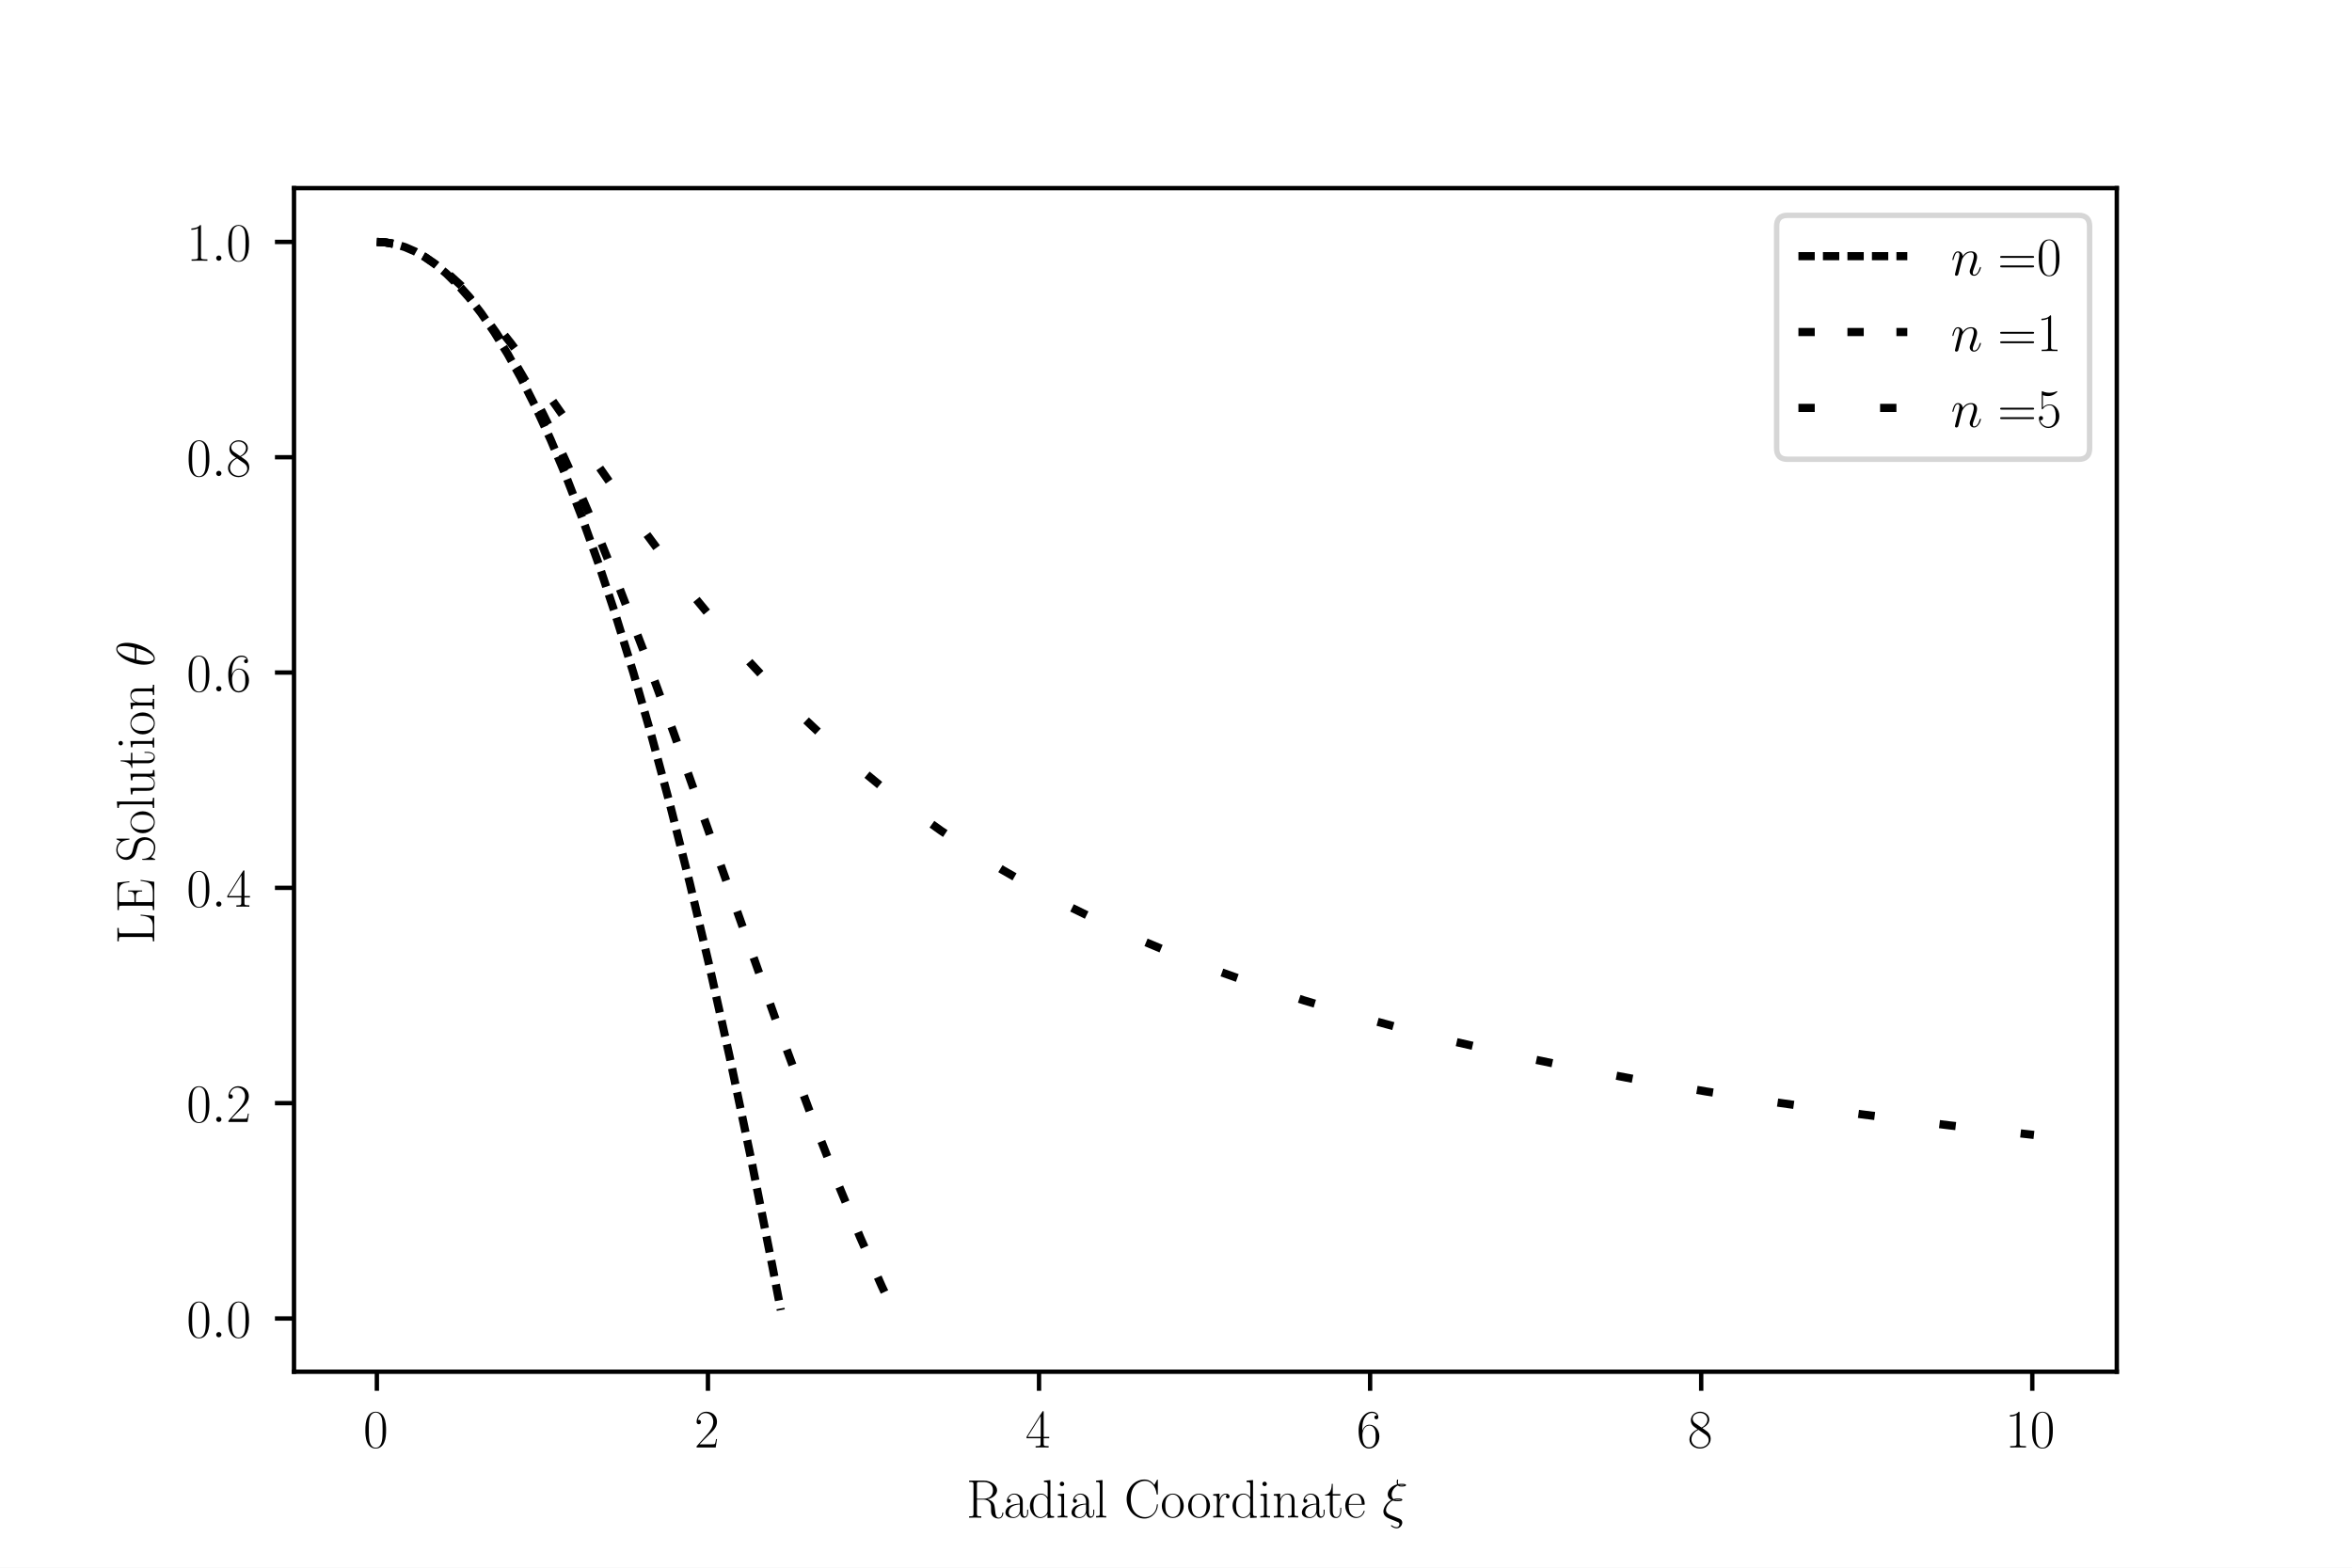
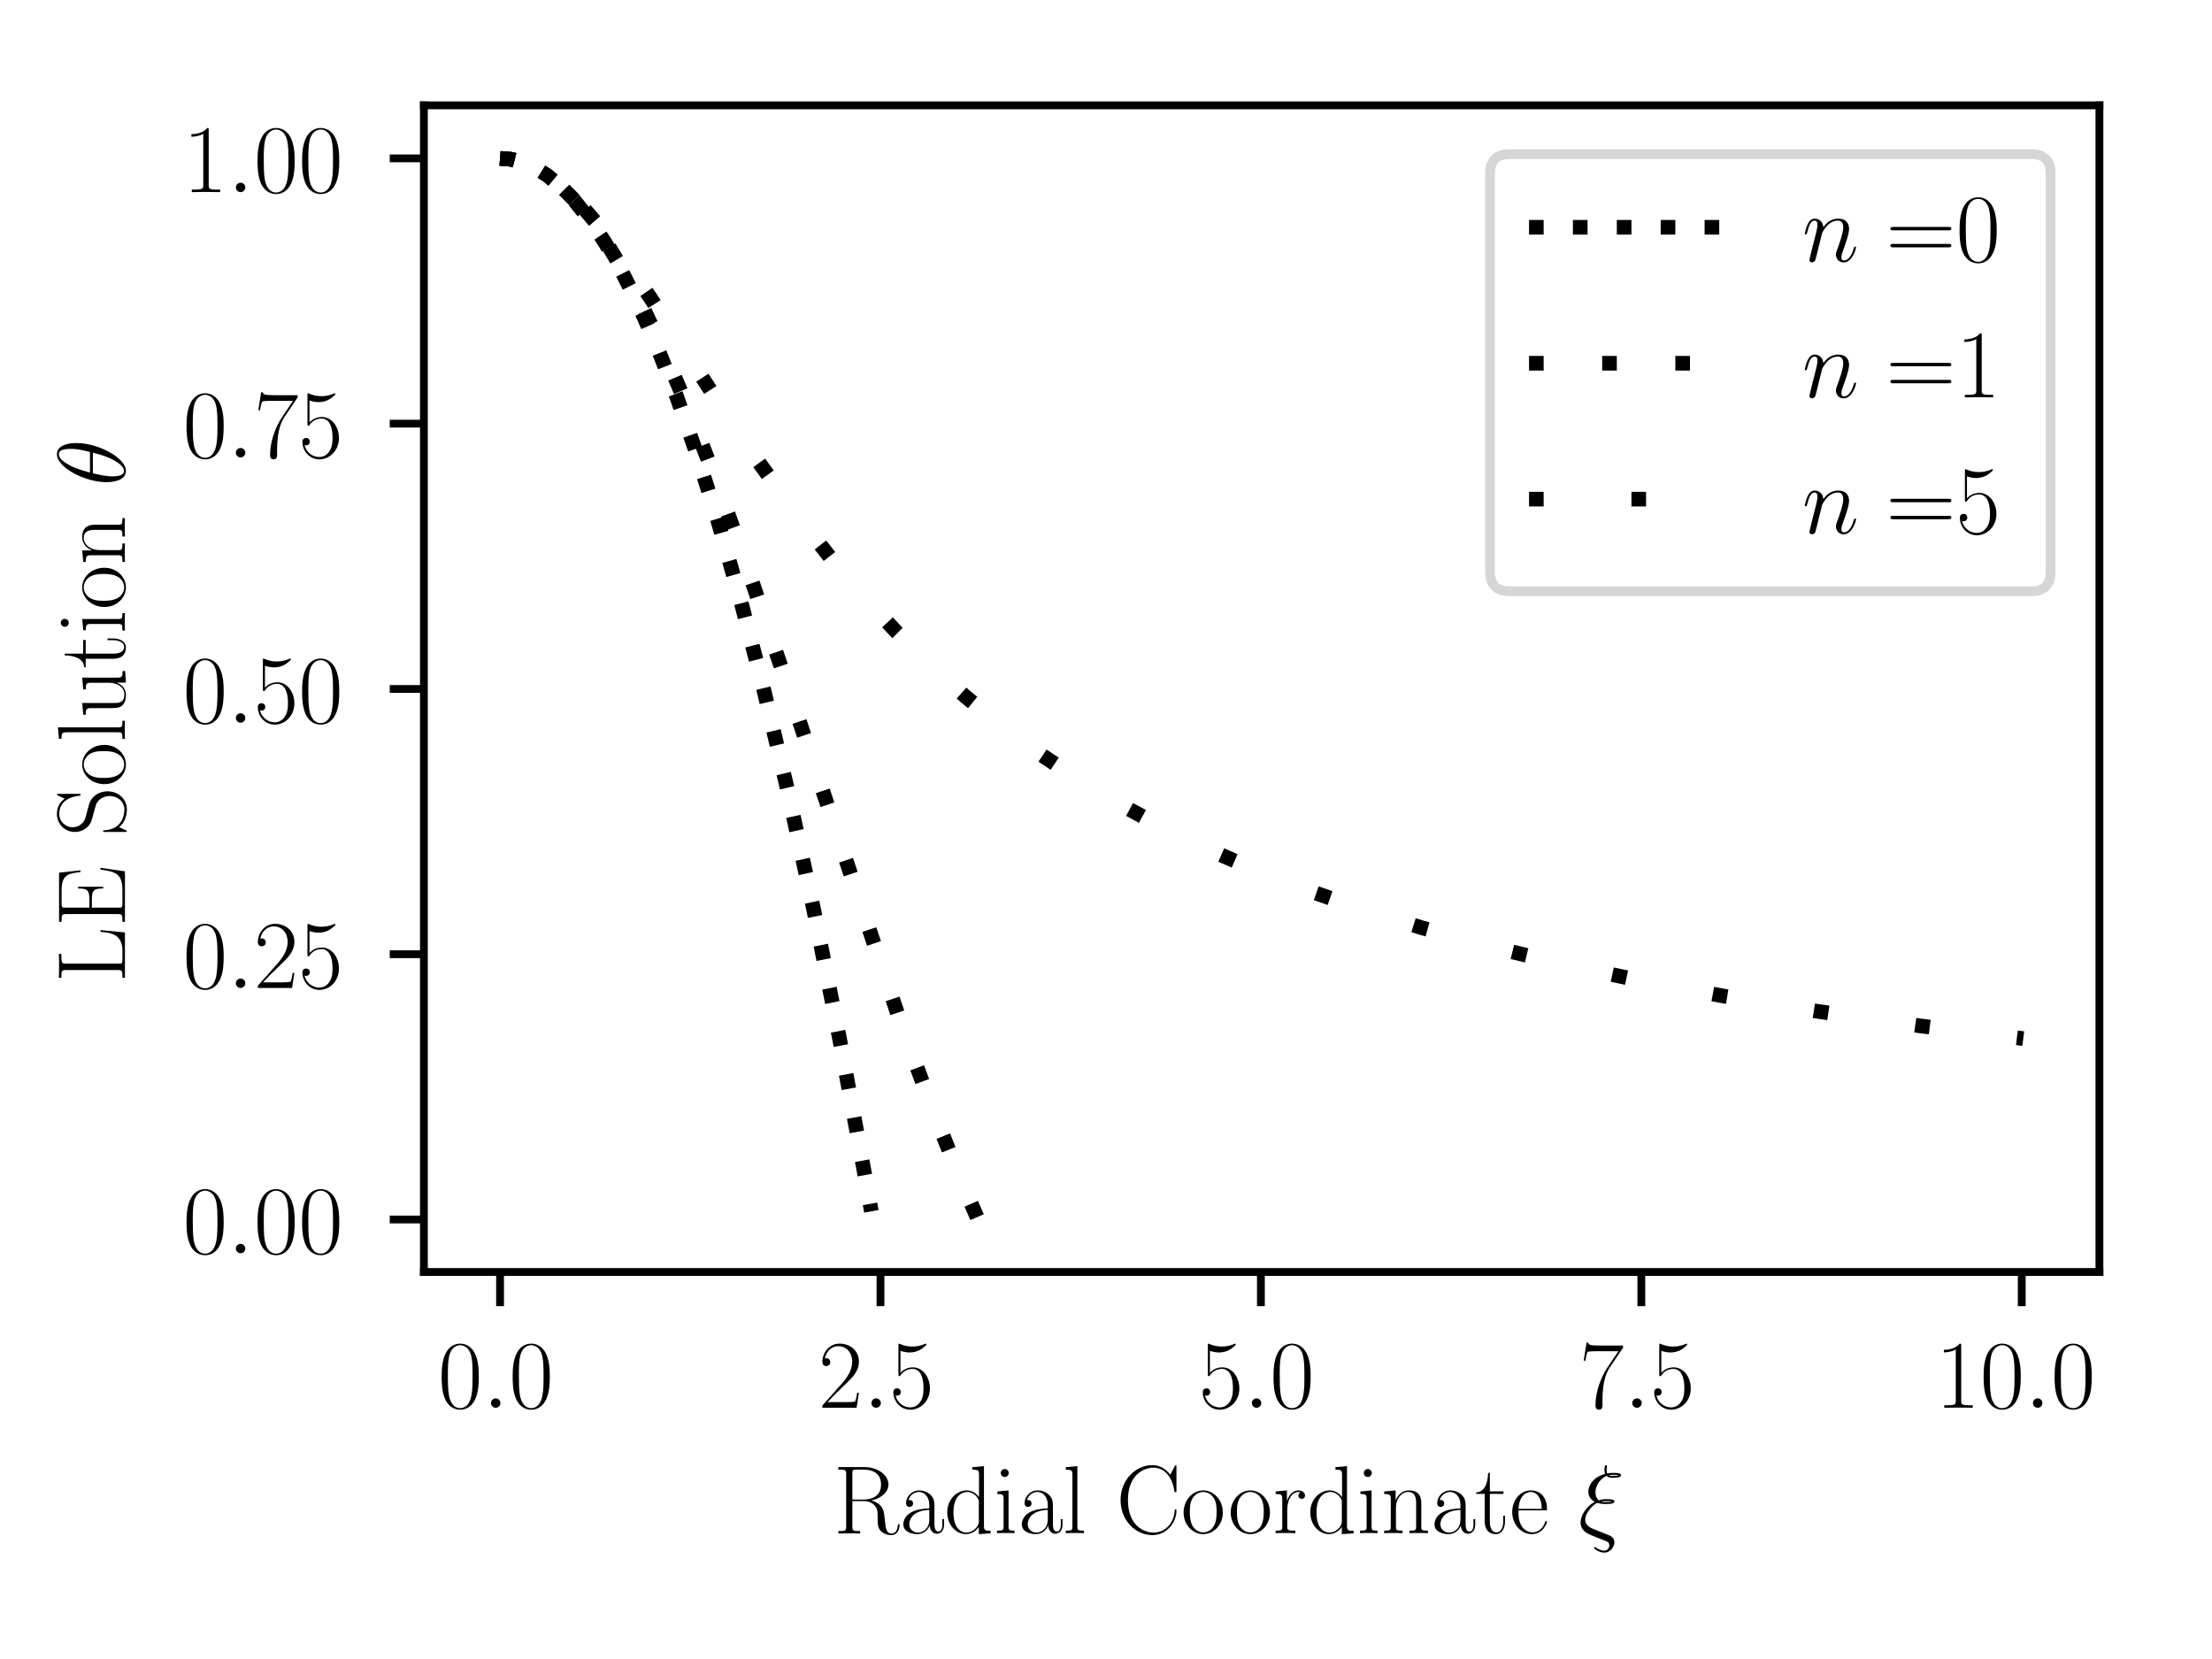
- <svg xmlns="http://www.w3.org/2000/svg" xmlns:xlink="http://www.w3.org/1999/xlink" height="288pt" version="1.1" viewBox="0 0 432 288" width="432pt">
+ <svg xmlns="http://www.w3.org/2000/svg" xmlns:xlink="http://www.w3.org/1999/xlink" height="170.079pt" version="1.1" viewBox="0 0 226.772 170.079" width="226.772pt">
  <defs>
    <style type="text/css">*{stroke-linecap:butt;stroke-linejoin:round;}</style>
  </defs>
  <g id="figure_1">
    <g id="patch_1">
-       <path d="M 0 288  L 432 288  L 432 0  L 0 0  z " style="fill:#ffffff;" />
+       <path d="M 0 170.079  L 226.772 170.079  L 226.772 0  L 0 0  z " style="fill:#ffffff;" />
    </g>
    <g id="axes_1">
      <g id="patch_2">
-         <path d="M 54 252  L 388.8 252  L 388.8 34.56  L 54 34.56  z " style="fill:#ffffff;" />
+         <path d="M 43.458 130.404  L 215.231 130.404  L 215.231 10.8  L 43.458 10.8  z " style="fill:#ffffff;" />
      </g>
      <g id="matplotlib.axis_1">
        <g id="xtick_1">
          <g id="line2d_1">
            <defs>
-               <path d="M 0 0  L 0 3.5  " id="m7fddfb3f2e" style="stroke:#000000;stroke-width:0.8;" />
-             </defs>
-             <g>
-               <use style="stroke:#000000;stroke-width:0.8;" x="69.218" xlink:href="#m7fddfb3f2e" y="252" />
+               <path d="M 0 0  L 0 3.5  " id="m54f0987b11" style="stroke:#000000;stroke-width:0.8;" />
+             </defs>
+             <g>
+               <use style="stroke:#000000;stroke-width:0.8;" x="51.266" xlink:href="#m54f0987b11" y="130.404" />
            </g>
          </g>
          <g id="text_1">
-             <g transform="translate(66.72751 265.9185)scale(0.1 -0.1)">
+             <g transform="translate(44.90064 144.3228)scale(0.1 -0.1)">
              <defs>
                <path d="M 2688 2038  C 2688 2430 2682 3099 2413 3613  C 2176 4063 1798 4224 1466 4224  C 1158 4224 768 4082 525 3620  C 269 3137 243 2539 243 2038  C 243 1671 250 1112 448 623  C 723 -39 1216 -128 1466 -128  C 1760 -128 2208 -7 2470 604  C 2662 1048 2688 1568 2688 2038  z M 1466 -26  C 1056 -26 813 328 723 816  C 653 1196 653 1749 653 2109  C 653 2604 653 3015 736 3407  C 858 3954 1216 4121 1466 4121  C 1728 4121 2067 3947 2189 3420  C 2272 3054 2278 2623 2278 2109  C 2278 1691 2278 1176 2202 797  C 2067 96 1690 -26 1466 -26  z " id="CMR17-30" transform="scale(0.015625)" />
+                 <path d="M 1178 307  C 1178 492 1024 620 870 620  C 685 620 557 467 557 313  C 557 128 710 0 864 0  C 1050 0 1178 153 1178 307  z " id="CMMI12-3a" transform="scale(0.015625)" />
              </defs>
              <use transform="scale(0.996264)" xlink:href="#CMR17-30" />
+               <use transform="translate(45.69048 0)scale(0.996264)" xlink:href="#CMMI12-3a" />
+               <use transform="translate(72.78765 0)scale(0.996264)" xlink:href="#CMR17-30" />
            </g>
          </g>
        </g>
        <g id="xtick_2">
          <g id="line2d_2">
            <g>
-               <use style="stroke:#000000;stroke-width:0.8;" x="130.03" xlink:href="#m7fddfb3f2e" y="252" />
+               <use style="stroke:#000000;stroke-width:0.8;" x="90.266" xlink:href="#m54f0987b11" y="130.404" />
            </g>
          </g>
          <g id="text_2">
-             <g transform="translate(127.5394 265.9185)scale(0.1 -0.1)">
+             <g transform="translate(83.90098 144.3228)scale(0.1 -0.1)">
              <defs>
                <path d="M 2669 990  L 2554 990  C 2490 537 2438 460 2413 422  C 2381 371 1920 371 1830 371  L 602 371  C 832 620 1280 1073 1824 1596  C 2214 1966 2669 2400 2669 3033  C 2669 3788 2067 4224 1395 4224  C 691 4224 262 3603 262 3027  C 262 2777 448 2745 525 2745  C 589 2745 781 2783 781 3007  C 781 3206 614 3264 525 3264  C 486 3264 448 3257 422 3244  C 544 3788 915 4057 1306 4057  C 1862 4057 2227 3616 2227 3033  C 2227 2477 1901 1998 1536 1583  L 262 147  L 262 0  L 2515 0  L 2669 990  z " id="CMR17-32" transform="scale(0.015625)" />
+                 <path d="M 730 3750  C 794 3724 1056 3641 1325 3641  C 1920 3641 2246 3961 2432 4140  C 2432 4191 2432 4224 2394 4224  C 2387 4224 2374 4224 2323 4198  C 2099 4102 1837 4032 1517 4032  C 1325 4032 1037 4055 723 4191  C 653 4224 640 4224 634 4224  C 602 4224 595 4217 595 4090  L 595 2231  C 595 2113 595 2080 659 2080  C 691 2080 704 2093 736 2139  C 941 2435 1222 2560 1542 2560  C 1766 2560 2246 2415 2246 1293  C 2246 1087 2246 716 2054 422  C 1894 159 1645 25 1370 25  C 947 25 518 319 403 812  C 429 806 480 793 506 793  C 589 793 749 838 749 1036  C 749 1209 627 1280 506 1280  C 358 1280 262 1190 262 1011  C 262 454 704 -128 1382 -128  C 2042 -128 2669 441 2669 1267  C 2669 2054 2170 2662 1549 2662  C 1222 2662 947 2540 730 2304  L 730 3750  z " id="CMR17-35" transform="scale(0.015625)" />
              </defs>
              <use transform="scale(0.996264)" xlink:href="#CMR17-32" />
+               <use transform="translate(45.69048 0)scale(0.996264)" xlink:href="#CMMI12-3a" />
+               <use transform="translate(72.78765 0)scale(0.996264)" xlink:href="#CMR17-35" />
            </g>
          </g>
        </g>
        <g id="xtick_3">
          <g id="line2d_3">
            <g>
-               <use style="stroke:#000000;stroke-width:0.8;" x="190.842" xlink:href="#m7fddfb3f2e" y="252" />
+               <use style="stroke:#000000;stroke-width:0.8;" x="129.266" xlink:href="#m54f0987b11" y="130.404" />
            </g>
          </g>
          <g id="text_3">
-             <g transform="translate(188.3513 265.9185)scale(0.1 -0.1)">
-               <defs>
-                 <path d="M 2150 4147  C 2150 4281 2144 4288 2029 4288  L 128 1254  L 128 1088  L 1779 1088  L 1779 460  C 1779 230 1766 166 1318 166  L 1197 166  L 1197 0  C 1402 12 1747 12 1965 12  C 2182 12 2528 12 2733 0  L 2733 166  L 2611 166  C 2163 166 2150 230 2150 460  L 2150 1088  L 2803 1088  L 2803 1254  L 2150 1254  L 2150 4147  z M 1798 3723  L 1798 1254  L 256 1254  L 1798 3723  z " id="CMR17-34" transform="scale(0.015625)" />
-               </defs>
-               <use transform="scale(0.996264)" xlink:href="#CMR17-34" />
+             <g transform="translate(122.9013 144.3228)scale(0.1 -0.1)">
+               <use transform="scale(0.996264)" xlink:href="#CMR17-35" />
+               <use transform="translate(45.69048 0)scale(0.996264)" xlink:href="#CMMI12-3a" />
+               <use transform="translate(72.78765 0)scale(0.996264)" xlink:href="#CMR17-30" />
            </g>
          </g>
        </g>
        <g id="xtick_4">
          <g id="line2d_4">
            <g>
-               <use style="stroke:#000000;stroke-width:0.8;" x="251.654" xlink:href="#m7fddfb3f2e" y="252" />
+               <use style="stroke:#000000;stroke-width:0.8;" x="168.267" xlink:href="#m54f0987b11" y="130.404" />
            </g>
          </g>
          <g id="text_4">
-             <g transform="translate(249.1633 265.9185)scale(0.1 -0.1)">
+             <g transform="translate(161.9017 144.3228)scale(0.1 -0.1)">
              <defs>
-                 <path d="M 678 2198  C 678 3712 1395 4076 1811 4076  C 1946 4076 2272 4049 2400 3782  C 2298 3782 2106 3782 2106 3558  C 2106 3385 2246 3328 2336 3328  C 2394 3328 2566 3353 2566 3571  C 2566 3987 2246 4224 1805 4224  C 1043 4224 243 3411 243 2011  C 243 257 966 -128 1478 -128  C 2099 -128 2688 431 2688 1295  C 2688 2101 2170 2688 1517 2688  C 1126 2688 838 2430 678 1979  L 678 2198  z M 1478 25  C 691 25 691 1212 691 1450  C 691 1914 909 2585 1504 2585  C 1613 2585 1926 2585 2138 2140  C 2253 1889 2253 1624 2253 1302  C 2253 954 2253 696 2118 438  C 1978 173 1773 25 1478 25  z " id="CMR17-36" transform="scale(0.015625)" />
+                 <path d="M 2886 3955  L 2886 4096  L 1382 4096  C 634 4096 621 4166 595 4288  L 480 4288  L 294 3104  L 410 3104  C 429 3226 474 3552 550 3673  C 589 3724 1062 3724 1171 3724  L 2579 3724  L 1869 2670  C 1395 1961 1069 1003 1069 166  C 1069 89 1069 -128 1299 -128  C 1530 -128 1530 89 1530 172  L 1530 466  C 1530 1514 1709 2204 2003 2644  L 2886 3955  z " id="CMR17-37" transform="scale(0.015625)" />
              </defs>
-               <use transform="scale(0.996264)" xlink:href="#CMR17-36" />
+               <use transform="scale(0.996264)" xlink:href="#CMR17-37" />
+               <use transform="translate(45.69048 0)scale(0.996264)" xlink:href="#CMMI12-3a" />
+               <use transform="translate(72.78765 0)scale(0.996264)" xlink:href="#CMR17-35" />
            </g>
          </g>
        </g>
        <g id="xtick_5">
          <g id="line2d_5">
            <g>
-               <use style="stroke:#000000;stroke-width:0.8;" x="312.466" xlink:href="#m7fddfb3f2e" y="252" />
+               <use style="stroke:#000000;stroke-width:0.8;" x="207.267" xlink:href="#m54f0987b11" y="130.404" />
            </g>
          </g>
          <g id="text_5">
-             <g transform="translate(309.9752 265.9185)scale(0.1 -0.1)">
-               <defs>
-                 <path d="M 1741 2289  C 2144 2494 2554 2803 2554 3298  C 2554 3884 1990 4224 1472 4224  C 890 4224 378 3800 378 3215  C 378 3054 416 2777 666 2533  C 730 2469 998 2276 1171 2154  C 883 2006 211 1652 211 945  C 211 282 838 -128 1459 -128  C 2144 -128 2720 366 2720 1022  C 2720 1607 2330 1877 2074 2051  L 1741 2289  z M 902 2855  C 851 2887 595 3086 595 3388  C 595 3781 998 4076 1459 4076  C 1965 4076 2336 3716 2336 3298  C 2336 2700 1670 2359 1638 2359  C 1632 2359 1626 2359 1574 2398  L 902 2855  z M 2080 1536  C 2176 1466 2483 1253 2483 861  C 2483 385 2010 25 1472 25  C 890 25 448 443 448 951  C 448 1459 838 1884 1280 2083  L 2080 1536  z " id="CMR17-38" transform="scale(0.015625)" />
-               </defs>
-               <use transform="scale(0.996264)" xlink:href="#CMR17-38" />
-             </g>
-           </g>
-         </g>
-         <g id="xtick_6">
-           <g id="line2d_6">
-             <g>
-               <use style="stroke:#000000;stroke-width:0.8;" x="373.278" xlink:href="#m7fddfb3f2e" y="252" />
-             </g>
-           </g>
-           <g id="text_6">
-             <g transform="translate(368.2964 265.9185)scale(0.1 -0.1)">
+             <g transform="translate(198.4113 144.3228)scale(0.1 -0.1)">
              <defs>
                <path d="M 1702 4083  C 1702 4217 1696 4224 1606 4224  C 1357 3927 979 3833 621 3820  C 602 3820 570 3820 563 3808  C 557 3795 557 3782 557 3648  C 755 3648 1088 3686 1344 3839  L 1344 467  C 1344 243 1331 166 781 166  L 589 166  L 589 0  C 896 6 1216 12 1523 12  C 1830 12 2150 6 2458 0  L 2458 166  L 2266 166  C 1715 166 1702 236 1702 467  L 1702 4083  z " id="CMR17-31" transform="scale(0.015625)" />
              </defs>
              <use transform="scale(0.996264)" xlink:href="#CMR17-31" />
              <use transform="translate(45.69048 0)scale(0.996264)" xlink:href="#CMR17-30" />
-             </g>
-           </g>
-         </g>
-         <g id="text_7">
-           <g transform="translate(177.4882 278.7742)scale(0.1 -0.1)">
+               <use transform="translate(91.38095 0)scale(0.996264)" xlink:href="#CMMI12-3a" />
+               <use transform="translate(118.4781 0)scale(0.996264)" xlink:href="#CMR17-30" />
+             </g>
+           </g>
+         </g>
+         <g id="text_6">
+           <g transform="translate(85.43254 157.1785)scale(0.1 -0.1)">
            <defs>
              <path d="M 2509 2156  C 3117 2278 3629 2689 3629 3203  C 3629 3806 2950 4352 2054 4352  L 333 4352  L 333 4185  C 774 4185 845 4185 845 3896  L 845 428  C 845 140 774 140 333 140  L 333 -26  C 518 -13 851 -13 1050 -13  C 1248 -13 1581 -13 1766 -26  L 1766 140  C 1325 140 1254 140 1254 428  L 1254 2112  L 2003 2112  C 2368 2112 2573 1964 2662 1881  C 2918 1632 2918 1459 2918 1024  C 2918 595 2918 377 3110 160  C 3354 -103 3680 -128 3821 -128  C 4294 -128 4365 403 4365 512  C 4365 550 4365 595 4307 595  C 4256 595 4250 556 4250 531  C 4218 115 4032 -26 3834 -26  C 3482 -26 3443 377 3405 768  C 3386 902 3373 998 3360 1139  C 3322 1459 3270 1926 2509 2156  z M 1984 2214  L 1254 2214  L 1254 3935  C 1254 4153 1267 4185 1523 4185  L 1990 4185  C 2522 4185 3142 3999 3142 3203  C 3142 2374 2464 2214 1984 2214  z " id="CMR17-52" transform="scale(0.015625)" />
              <path d="M 2304 1656  C 2304 2048 2304 2275 2035 2534  C 1798 2751 1523 2816 1306 2816  C 800 2816 435 2408 435 1977  C 435 1740 627 1728 666 1728  C 749 1728 896 1779 896 1958  C 896 2118 774 2188 666 2188  C 640 2188 608 2182 589 2176  C 723 2594 1069 2713 1293 2713  C 1613 2713 1965 2421 1965 1875  L 1965 1632  C 1587 1619 1133 1568 774 1373  C 371 1147 256 822 256 576  C 256 77 832 -64 1171 -64  C 1523 -64 1850 135 1990 505  C 2003 219 2182 -39 2464 -39  C 2598 -39 2938 51 2938 563  L 2938 926  L 2822 926  L 2822 557  C 2822 161 2650 109 2566 109  C 2304 109 2304 446 2304 732  L 2304 1656  z M 1965 887  C 1965 323 1568 38 1216 38  C 896 38 646 278 646 576  C 646 771 730 1114 1101 1322  C 1408 1497 1760 1523 1965 1536  L 1965 887  z " id="CMR17-61" transform="scale(0.015625)" />
              <path d="M 1869 4345  L 1869 4179  C 2246 4179 2304 4141 2304 3843  L 2304 2371  C 2278 2403 2016 2816 1498 2816  C 845 2816 211 2228 211 1376  C 211 529 806 -64 1434 -64  C 1978 -64 2259 361 2291 406  L 2291 -64  L 3066 -13  L 3066 154  C 2688 154 2630 193 2630 503  L 2630 4416  L 1869 4345  z M 2291 762  C 2291 568 2176 393 2029 264  C 1811 70 1594 38 1472 38  C 1286 38 621 135 621 1369  C 621 2636 1363 2713 1530 2713  C 1824 2713 2061 2545 2208 2313  C 2291 2177 2291 2157 2291 2041  L 2291 762  z " id="CMR17-64" transform="scale(0.015625)" />
              <path d="M 992 3961  C 992 4102 877 4224 730 4224  C 589 4224 467 4108 467 3961  C 467 3820 582 3699 730 3699  C 870 3699 992 3814 992 3961  z M 243 2745  L 243 2579  C 602 2579 653 2540 653 2231  L 653 443  C 653 198 627 166 218 166  L 218 0  C 371 12 646 12 806 12  C 960 12 1222 12 1370 0  L 1370 166  C 992 166 979 205 979 436  L 979 2816  L 243 2745  z " id="CMR17-69" transform="scale(0.015625)" />
              <path d="M 979 4416  L 218 4345  L 218 4179  C 595 4179 653 4141 653 3835  L 653 439  C 653 198 627 166 218 166  L 218 0  C 371 12 653 12 813 12  C 979 12 1261 12 1414 0  L 1414 166  C 1005 166 979 191 979 439  L 979 4416  z " id="CMR17-6c" transform="scale(0.015625)" />
              <path d="M 3974 4351  C 3974 4467 3968 4473 3930 4473  C 3904 4473 3898 4467 3853 4390  L 3571 3849  C 3258 4249 2874 4480 2381 4480  C 1286 4480 294 3507 294 2179  C 294 837 1286 -128 2387 -128  C 3366 -128 3974 741 3974 1482  C 3974 1547 3974 1573 3917 1573  C 3866 1573 3866 1553 3859 1495  C 3808 592 3168 38 2477 38  C 1824 38 781 502 781 2179  C 781 3862 1843 4313 2464 4313  C 3187 4313 3712 3681 3834 2785  C 3846 2707 3846 2695 3904 2695  C 3974 2695 3974 2707 3974 2824  L 3974 4351  z " id="CMR17-43" transform="scale(0.015625)" />
              <path d="M 2758 1356  C 2758 2176 2163 2816 1466 2816  C 768 2816 173 2176 173 1356  C 173 550 768 -64 1466 -64  C 2163 -64 2758 550 2758 1356  z M 1466 51  C 1165 51 909 230 762 480  C 602 768 582 1126 582 1408  C 582 1676 595 2009 762 2297  C 890 2508 1139 2713 1466 2713  C 1754 2713 1997 2553 2150 2329  C 2349 2028 2349 1606 2349 1408  C 2349 1158 2336 774 2163 467  C 1984 172 1709 51 1466 51  z " id="CMR17-6f" transform="scale(0.015625)" />
              <path d="M 960 1517  C 960 2134 1222 2713 1702 2713  C 1747 2713 1792 2707 1837 2687  C 1837 2687 1696 2642 1696 2475  C 1696 2321 1818 2257 1914 2257  C 1990 2257 2131 2302 2131 2482  C 2131 2687 1926 2816 1709 2816  C 1222 2816 1011 2340 947 2115  L 941 2115  L 941 2816  L 198 2745  L 198 2578  C 576 2578 634 2540 634 2231  L 634 443  C 634 198 608 166 198 166  L 198 0  C 352 12 646 12 813 12  C 998 12 1325 12 1498 0  L 1498 166  C 1037 166 960 166 960 455  L 960 1517  z " id="CMR17-72" transform="scale(0.015625)" />
              <path d="M 2656 1954  C 2656 2282 2592 2816 1837 2816  C 1331 2816 1069 2424 973 2166  L 966 2166  L 966 2816  L 211 2745  L 211 2578  C 589 2578 646 2540 646 2231  L 646 443  C 646 198 621 166 211 166  L 211 0  C 365 12 646 12 813 12  C 979 12 1267 12 1421 0  L 1421 166  C 1011 166 986 192 986 443  L 986 1678  C 986 2269 1344 2713 1792 2713  C 2266 2713 2317 2289 2317 1980  L 2317 443  C 2317 198 2291 166 1882 166  L 1882 0  C 2035 12 2317 12 2483 12  C 2650 12 2938 12 3091 0  L 3091 166  C 2682 166 2656 192 2656 443  L 2656 1954  z " id="CMR17-6e" transform="scale(0.015625)" />
              <path d="M 966 2585  L 1862 2585  L 1862 2752  L 966 2752  L 966 3968  L 851 3968  C 838 3292 614 2700 70 2687  L 70 2585  L 627 2585  L 627 778  C 627 655 627 -64 1370 -64  C 1747 -64 1965 308 1965 784  L 1965 1151  L 1850 1151  L 1850 790  C 1850 347 1677 51 1408 51  C 1222 51 966 179 966 765  L 966 2585  z " id="CMR17-74" transform="scale(0.015625)" />
              <path d="M 2438 1503  C 2464 1529 2464 1542 2464 1606  C 2464 2251 2118 2816 1389 2816  C 710 2816 173 2175 173 1394  C 173 554 781 -64 1459 -64  C 2176 -64 2458 619 2458 755  C 2458 800 2419 800 2406 800  C 2362 800 2355 787 2330 709  C 2189 270 1837 51 1504 51  C 1229 51 954 206 781 490  C 582 819 582 1200 582 1503  L 2438 1503  z M 589 1600  C 634 2511 1126 2713 1382 2713  C 1818 2713 2112 2308 2118 1600  L 589 1600  z " id="CMR17-65" transform="scale(0.015625)" />
              <path d="M 1670 0  L 998 271  C 832 335 448 490 448 876  C 448 1430 1120 1990 1254 1990  C 1267 1990 1325 1977 1344 1971  C 1517 1919 1683 1919 1798 1919  C 1997 1919 2374 1919 2374 2089  C 2374 2220 2144 2240 1869 2240  C 1741 2240 1568 2240 1338 2163  C 1184 2291 1120 2497 1120 2690  C 1120 3043 1350 3545 1856 3780  C 1971 3648 2125 3648 2259 3648  C 2419 3648 2810 3648 2810 3817  C 2810 3968 2502 3968 2298 3968  C 2170 3968 2074 3968 1894 3936  C 1862 4016 1856 4029 1856 4180  C 1856 4303 1882 4396 1882 4415  C 1882 4454 1850 4480 1818 4480  C 1715 4480 1715 4235 1715 4180  C 1715 4084 1722 3988 1760 3904  C 992 3705 653 3159 653 2741  C 653 2355 909 2144 1082 2066  C 422 1713 141 1057 141 709  C 141 148 646 -51 877 -148  L 1453 -380  C 1613 -438 1875 -547 1920 -573  C 1984 -618 2035 -695 2035 -798  C 2035 -934 1933 -1152 1709 -1152  C 1613 -1152 1402 -1127 1171 -953  C 1126 -914 1120 -908 1094 -908  C 1062 -908 1030 -934 1030 -972  C 1030 -1043 1363 -1280 1709 -1280  C 2118 -1280 2368 -882 2368 -605  C 2368 -405 2259 -244 2054 -154  L 1670 0  z M 1997 3817  C 2106 3840 2221 3840 2304 3840  C 2515 3840 2534 3835 2662 3812  C 2586 3789 2534 3776 2266 3776  C 2144 3776 2067 3776 1997 3817  z M 1491 2084  C 1645 2112 1786 2112 1862 2112  C 2074 2112 2086 2107 2227 2084  C 2157 2061 2099 2048 1824 2048  C 1670 2048 1606 2048 1491 2084  z " id="CMMI12-18" transform="scale(0.015625)" />
            </defs>
            <use transform="scale(0.996264)" xlink:href="#CMR17-52" />
            <use transform="translate(67.7911 0)scale(0.996264)" xlink:href="#CMR17-61" />
            <use transform="translate(113.4816 0)scale(0.996264)" xlink:href="#CMR17-64" />
            <use transform="translate(164.3769 0)scale(0.996264)" xlink:href="#CMR17-69" />
            <use transform="translate(189.248 0)scale(0.996264)" xlink:href="#CMR17-61" />
            <use transform="translate(234.9385 0)scale(0.996264)" xlink:href="#CMR17-6c" />
            <use transform="translate(289.8855 0)scale(0.996264)" xlink:href="#CMR17-43" />
            <use transform="translate(356.3954 0)scale(0.996264)" xlink:href="#CMR17-6f" />
            <use transform="translate(404.6883 0)scale(0.996264)" xlink:href="#CMR17-6f" />
            <use transform="translate(450.3788 0)scale(0.996264)" xlink:href="#CMR17-72" />
            <use transform="translate(485.6596 0)scale(0.996264)" xlink:href="#CMR17-64" />
            <use transform="translate(536.5549 0)scale(0.996264)" xlink:href="#CMR17-69" />
            <use transform="translate(561.426 0)scale(0.996264)" xlink:href="#CMR17-6e" />
            <use transform="translate(612.3213 0)scale(0.996264)" xlink:href="#CMR17-61" />
            <use transform="translate(658.0118 0)scale(0.996264)" xlink:href="#CMR17-74" />
            <use transform="translate(693.2926 0)scale(0.996264)" xlink:href="#CMR17-65" />
            <use transform="translate(763.8542 0)scale(0.996264)" xlink:href="#CMMI12-18" />
          </g>
        </g>
      </g>
      <g id="matplotlib.axis_2">
        <g id="ytick_1">
+           <g id="line2d_6">
+             <defs>
+               <path d="M 0 0  L -3.5 0  " id="mca4977de07" style="stroke:#000000;stroke-width:0.8;" />
+             </defs>
+             <g>
+               <use style="stroke:#000000;stroke-width:0.8;" x="43.458" xlink:href="#mca4977de07" y="125.023" />
+             </g>
+           </g>
+           <g id="text_7">
+             <g transform="translate(18.7464 128.4822)scale(0.1 -0.1)">
+               <use transform="scale(0.996264)" xlink:href="#CMR17-30" />
+               <use transform="translate(45.69048 0)scale(0.996264)" xlink:href="#CMMI12-3a" />
+               <use transform="translate(72.78765 0)scale(0.996264)" xlink:href="#CMR17-30" />
+               <use transform="translate(118.4781 0)scale(0.996264)" xlink:href="#CMR17-30" />
+             </g>
+           </g>
+         </g>
+         <g id="ytick_2">
          <g id="line2d_7">
-             <defs>
-               <path d="M 0 0  L -3.5 0  " id="m09f4be8a88" style="stroke:#000000;stroke-width:0.8;" />
-             </defs>
-             <g>
-               <use style="stroke:#000000;stroke-width:0.8;" x="54" xlink:href="#m09f4be8a88" y="242.217" />
+             <g>
+               <use style="stroke:#000000;stroke-width:0.8;" x="43.458" xlink:href="#mca4977de07" y="97.826" />
            </g>
          </g>
          <g id="text_8">
-             <g transform="translate(34.26992 245.6759)scale(0.1 -0.1)">
-               <defs>
-                 <path d="M 1178 307  C 1178 492 1024 620 870 620  C 685 620 557 467 557 313  C 557 128 710 0 864 0  C 1050 0 1178 153 1178 307  z " id="CMMI12-3a" transform="scale(0.015625)" />
-               </defs>
-               <use transform="scale(0.996264)" xlink:href="#CMR17-30" />
+             <g transform="translate(18.7464 101.2856)scale(0.1 -0.1)">
+               <use transform="scale(0.996264)" xlink:href="#CMR17-30" />
+               <use transform="translate(45.69048 0)scale(0.996264)" xlink:href="#CMMI12-3a" />
+               <use transform="translate(72.78765 0)scale(0.996264)" xlink:href="#CMR17-32" />
+               <use transform="translate(118.4781 0)scale(0.996264)" xlink:href="#CMR17-35" />
+             </g>
+           </g>
+         </g>
+         <g id="ytick_3">
+           <g id="line2d_8">
+             <g>
+               <use style="stroke:#000000;stroke-width:0.8;" x="43.458" xlink:href="#mca4977de07" y="70.63" />
+             </g>
+           </g>
+           <g id="text_9">
+             <g transform="translate(18.7464 74.08899)scale(0.1 -0.1)">
+               <use transform="scale(0.996264)" xlink:href="#CMR17-30" />
+               <use transform="translate(45.69048 0)scale(0.996264)" xlink:href="#CMMI12-3a" />
+               <use transform="translate(72.78765 0)scale(0.996264)" xlink:href="#CMR17-35" />
+               <use transform="translate(118.4781 0)scale(0.996264)" xlink:href="#CMR17-30" />
+             </g>
+           </g>
+         </g>
+         <g id="ytick_4">
+           <g id="line2d_9">
+             <g>
+               <use style="stroke:#000000;stroke-width:0.8;" x="43.458" xlink:href="#mca4977de07" y="43.433" />
+             </g>
+           </g>
+           <g id="text_10">
+             <g transform="translate(18.7464 46.8924)scale(0.1 -0.1)">
+               <use transform="scale(0.996264)" xlink:href="#CMR17-30" />
+               <use transform="translate(45.69048 0)scale(0.996264)" xlink:href="#CMMI12-3a" />
+               <use transform="translate(72.78765 0)scale(0.996264)" xlink:href="#CMR17-37" />
+               <use transform="translate(118.4781 0)scale(0.996264)" xlink:href="#CMR17-35" />
+             </g>
+           </g>
+         </g>
+         <g id="ytick_5">
+           <g id="line2d_10">
+             <g>
+               <use style="stroke:#000000;stroke-width:0.8;" x="43.458" xlink:href="#mca4977de07" y="16.237" />
+             </g>
+           </g>
+           <g id="text_11">
+             <g transform="translate(18.7464 19.69581)scale(0.1 -0.1)">
+               <use transform="scale(0.996264)" xlink:href="#CMR17-31" />
              <use transform="translate(45.69048 0)scale(0.996264)" xlink:href="#CMMI12-3a" />
              <use transform="translate(72.78765 0)scale(0.996264)" xlink:href="#CMR17-30" />
-             </g>
-           </g>
-         </g>
-         <g id="ytick_2">
-           <g id="line2d_8">
-             <g>
-               <use style="stroke:#000000;stroke-width:0.8;" x="54" xlink:href="#m09f4be8a88" y="202.662" />
-             </g>
-           </g>
-           <g id="text_9">
-             <g transform="translate(34.26992 206.1213)scale(0.1 -0.1)">
-               <use transform="scale(0.996264)" xlink:href="#CMR17-30" />
-               <use transform="translate(45.69048 0)scale(0.996264)" xlink:href="#CMMI12-3a" />
-               <use transform="translate(72.78765 0)scale(0.996264)" xlink:href="#CMR17-32" />
-             </g>
-           </g>
-         </g>
-         <g id="ytick_3">
-           <g id="line2d_9">
-             <g>
-               <use style="stroke:#000000;stroke-width:0.8;" x="54" xlink:href="#m09f4be8a88" y="163.107" />
-             </g>
-           </g>
-           <g id="text_10">
-             <g transform="translate(34.26992 166.5667)scale(0.1 -0.1)">
-               <use transform="scale(0.996264)" xlink:href="#CMR17-30" />
-               <use transform="translate(45.69048 0)scale(0.996264)" xlink:href="#CMMI12-3a" />
-               <use transform="translate(72.78765 0)scale(0.996264)" xlink:href="#CMR17-34" />
-             </g>
-           </g>
-         </g>
-         <g id="ytick_4">
-           <g id="line2d_10">
-             <g>
-               <use style="stroke:#000000;stroke-width:0.8;" x="54" xlink:href="#m09f4be8a88" y="123.553" />
-             </g>
-           </g>
-           <g id="text_11">
-             <g transform="translate(34.26992 127.0121)scale(0.1 -0.1)">
-               <use transform="scale(0.996264)" xlink:href="#CMR17-30" />
-               <use transform="translate(45.69048 0)scale(0.996264)" xlink:href="#CMMI12-3a" />
-               <use transform="translate(72.78765 0)scale(0.996264)" xlink:href="#CMR17-36" />
-             </g>
-           </g>
-         </g>
-         <g id="ytick_5">
-           <g id="line2d_11">
-             <g>
-               <use style="stroke:#000000;stroke-width:0.8;" x="54" xlink:href="#m09f4be8a88" y="83.998" />
-             </g>
-           </g>
-           <g id="text_12">
-             <g transform="translate(34.26992 87.45749)scale(0.1 -0.1)">
-               <use transform="scale(0.996264)" xlink:href="#CMR17-30" />
-               <use transform="translate(45.69048 0)scale(0.996264)" xlink:href="#CMMI12-3a" />
-               <use transform="translate(72.78765 0)scale(0.996264)" xlink:href="#CMR17-38" />
-             </g>
-           </g>
-         </g>
-         <g id="ytick_6">
-           <g id="line2d_12">
-             <g>
-               <use style="stroke:#000000;stroke-width:0.8;" x="54" xlink:href="#m09f4be8a88" y="44.444" />
-             </g>
-           </g>
-           <g id="text_13">
-             <g transform="translate(34.26992 47.90289)scale(0.1 -0.1)">
-               <use transform="scale(0.996264)" xlink:href="#CMR17-31" />
-               <use transform="translate(45.69048 0)scale(0.996264)" xlink:href="#CMMI12-3a" />
-               <use transform="translate(72.78765 0)scale(0.996264)" xlink:href="#CMR17-30" />
-             </g>
-           </g>
-         </g>
-         <g id="text_14">
-           <g transform="translate(28.33274 173.4309)rotate(-90)scale(0.1 -0.1)">
+               <use transform="translate(118.4781 0)scale(0.996264)" xlink:href="#CMR17-30" />
+             </g>
+           </g>
+         </g>
+         <g id="text_12">
+           <g transform="translate(12.80922 100.753)rotate(-90)scale(0.1 -0.1)">
            <defs>
              <path d="M 3469 1612  L 3354 1612  C 3302 981 3219 166 2125 166  L 1530 166  C 1274 166 1261 198 1261 414  L 1261 3892  C 1261 4121 1274 4185 1760 4185  L 1901 4185  L 1901 4352  C 1638 4339 1331 4339 1069 4339  C 870 4339 512 4339 326 4352  L 326 4185  C 768 4185 838 4185 838 3898  L 838 453  C 838 166 768 166 326 166  L 326 0  L 3315 0  L 3469 1612  z " id="CMR17-4c" transform="scale(0.015625)" />
              <path d="M 3885 1614  L 3770 1614  C 3629 676 3546 166 2419 166  L 1530 166  C 1274 166 1261 198 1261 415  L 1261 2176  L 1862 2176  C 2464 2176 2522 1959 2522 1429  L 2637 1429  L 2637 3086  L 2522 3086  C 2522 2558 2464 2342 1862 2342  L 1261 2342  L 1261 3924  C 1261 4141 1274 4172 1530 4172  L 2406 4172  C 3398 4172 3514 3778 3603 2933  L 3718 2933  L 3565 4339  L 326 4339  L 326 4172  C 768 4172 838 4172 838 3886  L 838 453  C 838 166 768 166 326 166  L 326 0  L 3654 0  L 3885 1614  z " id="CMR17-45" transform="scale(0.015625)" />
              <path d="M 2803 4351  C 2803 4467 2797 4473 2758 4473  C 2720 4473 2707 4447 2682 4390  L 2490 3965  C 2246 4320 1875 4480 1472 4480  C 819 4480 294 3958 294 3301  C 294 3101 339 2817 557 2546  C 794 2250 1018 2198 1530 2063  C 1722 2011 2042 1927 2106 1901  C 2470 1747 2662 1360 2662 999  C 2662 534 2336 38 1779 38  C 1094 38 454 425 410 1328  C 403 1431 397 1437 352 1437  C 301 1437 294 1431 294 1302  L 294 0  C 294 -116 301 -122 339 -122  C 384 -122 397 -90 486 109  C 493 128 493 141 614 386  C 934 -39 1472 -128 1779 -128  C 2477 -128 2970 457 2970 1141  C 2970 1476 2848 1734 2778 1850  C 2509 2263 2221 2340 1914 2417  C 1869 2437 1856 2437 1498 2527  C 1152 2617 1005 2662 845 2836  C 666 3036 602 3243 602 3449  C 602 3868 934 4326 1478 4326  C 2157 4326 2579 3842 2675 3036  C 2694 2920 2701 2914 2746 2914  C 2803 2914 2803 2933 2803 3043  L 2803 4351  z " id="CMR17-53" transform="scale(0.015625)" />
              <path d="M 1882 2745  L 1882 2579  C 2259 2579 2317 2540 2317 2229  L 2317 1053  C 2317 510 2029 38 1555 38  C 1030 38 986 355 986 691  L 986 2816  L 211 2745  L 211 2579  C 467 2579 640 2579 646 2320  L 646 1079  C 646 646 646 368 813 187  C 896 103 1056 -64 1517 -64  C 2061 -64 2272 400 2323 536  L 2330 536  L 2330 -64  L 3091 -13  L 3091 154  C 2714 154 2656 193 2656 503  L 2656 2816  L 1882 2745  z " id="CMR17-75" transform="scale(0.015625)" />
              <path d="M 2835 3200  C 2835 3849 2630 4480 2106 4480  C 1210 4480 256 2615 256 1215  C 256 922 320 -64 992 -64  C 1862 -64 2835 1755 2835 3200  z M 896 2304  C 992 2679 1126 3213 1382 3665  C 1594 4046 1818 4351 2099 4351  C 2310 4351 2451 4173 2451 3563  C 2451 3334 2432 3016 2246 2304  L 896 2304  z M 2202 2112  C 2042 1488 1907 1088 1677 687  C 1491 362 1267 64 998 64  C 800 64 640 216 640 846  C 640 1259 742 1692 845 2112  L 2202 2112  z " id="CMMI12-12" transform="scale(0.015625)" />
            </defs>
            <use transform="scale(0.996264)" xlink:href="#CMR17-4c" />
            <use transform="translate(57.38141 0)scale(0.996264)" xlink:href="#CMR17-45" />
            <use transform="translate(150.0437 0)scale(0.996264)" xlink:href="#CMR17-53" />
            <use transform="translate(200.939 0)scale(0.996264)" xlink:href="#CMR17-6f" />
            <use transform="translate(246.6295 0)scale(0.996264)" xlink:href="#CMR17-6c" />
            <use transform="translate(271.5006 0)scale(0.996264)" xlink:href="#CMR17-75" />
            <use transform="translate(322.396 0)scale(0.996264)" xlink:href="#CMR17-74" />
            <use transform="translate(357.6767 0)scale(0.996264)" xlink:href="#CMR17-69" />
            <use transform="translate(382.5478 0)scale(0.996264)" xlink:href="#CMR17-6f" />
            <use transform="translate(428.2383 0)scale(0.996264)" xlink:href="#CMR17-6e" />
            <use transform="translate(509.2096 0)scale(0.996264)" xlink:href="#CMMI12-12" />
          </g>
        </g>
      </g>
+       <g id="line2d_11">
+         <path clip-path="url(#p44d3a98a2c)" d="M 51.266 16.237  L 52.358 16.325  L 53.606 16.644  L 54.854 17.196  L 56.102 17.979  L 57.506 19.137  L 58.91 20.59  L 60.47 22.548  L 62.03 24.869  L 63.746 27.84  L 65.462 31.251  L 67.334 35.472  L 69.362 40.634  L 71.39 46.408  L 73.574 53.313  L 75.914 61.499  L 78.254 70.501  L 80.75 81.003  L 83.402 93.178  L 86.054 106.401  L 88.862 121.544  L 89.33 124.182  L 89.33 124.182  " style="fill:none;stroke:#000000;stroke-dasharray:1.5,3;stroke-dashoffset:0;stroke-width:1.5;" />
+       </g>
+       <g id="line2d_12">
+         <path clip-path="url(#p44d3a98a2c)" d="M 51.266 16.237  L 52.358 16.325  L 53.606 16.644  L 54.854 17.193  L 56.102 17.971  L 57.506 19.114  L 58.91 20.538  L 60.47 22.439  L 62.186 24.906  L 64.058 28.024  L 66.086 31.877  L 68.27 36.534  L 70.61 42.048  L 73.262 48.865  L 76.382 57.506  L 80.438 69.433  L 92.45 105.21  L 95.726 114.05  L 98.534 121.025  L 100.25 124.968  L 100.25 124.968  " style="fill:none;stroke:#000000;stroke-dasharray:1.5,6;stroke-dashoffset:0;stroke-width:1.5;" />
+       </g>
      <g id="line2d_13">
-         <path clip-path="url(#p73ade98886)" d="M 69.218 44.444  L 70.738 44.525  L 72.563 44.842  L 74.387 45.396  L 76.212 46.187  L 78.036 47.216  L 79.86 48.481  L 81.989 50.258  L 84.117 52.358  L 86.246 54.781  L 88.374 57.526  L 90.806 61.06  L 93.239 65.015  L 95.671 69.393  L 98.408 74.822  L 101.144 80.784  L 103.881 87.281  L 106.922 95.126  L 109.962 103.63  L 113.003 112.794  L 116.347 123.635  L 119.692 135.274  L 123.037 147.711  L 126.685 162.188  L 130.334 177.614  L 133.983 193.99  L 137.936 212.801  L 141.888 232.727  L 143.409 240.687  L 143.409 240.687  " style="fill:none;stroke:#000000;stroke-dasharray:3,1.5;stroke-dashoffset:0;stroke-width:1.5;" />
-       </g>
-       <g id="line2d_14">
-         <path clip-path="url(#p73ade98886)" d="M 69.218 44.444  L 70.738 44.525  L 72.563 44.842  L 74.387 45.395  L 76.212 46.183  L 78.036 47.204  L 79.86 48.457  L 81.989 50.207  L 84.117 52.263  L 86.246 54.62  L 88.678 57.671  L 91.11 61.094  L 93.847 65.372  L 96.584 70.082  L 99.624 75.796  L 102.665 81.983  L 106.009 89.291  L 109.658 97.805  L 113.611 107.586  L 118.172 119.471  L 123.645 134.373  L 131.854 157.471  L 143.105 189.067  L 148.882 204.605  L 153.747 217.049  L 158.004 227.331  L 161.956 236.286  L 164.693 242.116  L 164.693 242.116  " style="fill:none;stroke:#000000;stroke-dasharray:3,6;stroke-dashoffset:0;stroke-width:1.5;" />
-       </g>
-       <g id="line2d_15">
-         <path clip-path="url(#p73ade98886)" d="M 69.218 44.444  L 70.738 44.525  L 72.563 44.841  L 74.387 45.389  L 76.212 46.164  L 78.036 47.159  L 80.164 48.582  L 82.293 50.27  L 84.725 52.497  L 87.462 55.339  L 90.502 58.852  L 93.847 63.066  L 98.104 68.814  L 104.185 77.454  L 116.956 95.683  L 122.733 103.494  L 127.902 110.122  L 132.767 116.019  L 137.632 121.576  L 142.497 126.795  L 147.361 131.686  L 152.226 136.265  L 157.091 140.547  L 162.26 144.795  L 167.429 148.753  L 172.902 152.653  L 178.376 156.277  L 184.153 159.831  L 189.93 163.13  L 196.011 166.354  L 202.396 169.488  L 209.086 172.525  L 216.079 175.457  L 223.376 178.28  L 231.282 181.094  L 239.492 183.778  L 248.309 186.421  L 257.431 188.924  L 267.161 191.366  L 277.499 193.735  L 288.749 196.081  L 300.608 198.326  L 313.378 200.517  L 327.061 202.638  L 341.96 204.721  L 358.075 206.743  L 373.582 208.497  L 373.582 208.497  " style="fill:none;stroke:#000000;stroke-dasharray:3,12;stroke-dashoffset:0;stroke-width:1.5;" />
+         <path clip-path="url(#p44d3a98a2c)" d="M 51.266 16.237  L 52.358 16.325  L 53.606 16.642  L 54.854 17.183  L 56.258 18.047  L 57.818 19.3  L 59.534 20.998  L 61.406 23.172  L 63.746 26.262  L 66.71 30.576  L 73.106 40.418  L 77.786 47.384  L 81.53 52.572  L 85.118 57.159  L 88.55 61.186  L 91.982 64.87  L 95.414 68.234  L 99.002 71.436  L 102.59 74.345  L 106.334 77.103  L 110.234 79.706  L 114.446 82.246  L 118.814 84.62  L 123.494 86.907  L 128.486 89.094  L 133.79 91.172  L 139.562 93.19  L 145.802 95.127  L 152.511 96.972  L 159.843 98.752  L 167.799 100.451  L 176.535 102.085  L 186.207 103.664  L 196.815 105.167  L 207.423 106.475  L 207.423 106.475  " style="fill:none;stroke:#000000;stroke-dasharray:1.5,9;stroke-dashoffset:0;stroke-width:1.5;" />
      </g>
      <g id="patch_3">
-         <path d="M 54 252  L 54 34.56  " style="fill:none;stroke:#000000;stroke-linecap:square;stroke-linejoin:miter;stroke-width:0.8;" />
+         <path d="M 43.458 130.404  L 43.458 10.8  " style="fill:none;stroke:#000000;stroke-linecap:square;stroke-linejoin:miter;stroke-width:0.8;" />
      </g>
      <g id="patch_4">
-         <path d="M 388.8 252  L 388.8 34.56  " style="fill:none;stroke:#000000;stroke-linecap:square;stroke-linejoin:miter;stroke-width:0.8;" />
+         <path d="M 215.231 130.404  L 215.231 10.8  " style="fill:none;stroke:#000000;stroke-linecap:square;stroke-linejoin:miter;stroke-width:0.8;" />
      </g>
      <g id="patch_5">
-         <path d="M 54 252  L 388.8 252  " style="fill:none;stroke:#000000;stroke-linecap:square;stroke-linejoin:miter;stroke-width:0.8;" />
+         <path d="M 43.458 130.404  L 215.231 130.404  " style="fill:none;stroke:#000000;stroke-linecap:square;stroke-linejoin:miter;stroke-width:0.8;" />
      </g>
      <g id="patch_6">
-         <path d="M 54 34.56  L 388.8 34.56  " style="fill:none;stroke:#000000;stroke-linecap:square;stroke-linejoin:miter;stroke-width:0.8;" />
+         <path d="M 43.458 10.8  L 215.231 10.8  " style="fill:none;stroke:#000000;stroke-linecap:square;stroke-linejoin:miter;stroke-width:0.8;" />
      </g>
      <g id="legend_1">
        <g id="patch_7">
-           <path d="M 328.323 84.372  L 381.8 84.372  Q 383.8 84.372 383.8 82.372  L 383.8 41.56  Q 383.8 39.56 381.8 39.56  L 328.323 39.56  Q 326.323 39.56 326.323 41.56  L 326.323 82.372  Q 326.323 84.372 328.323 84.372  z " style="fill:#ffffff;opacity:0.8;stroke:#cccccc;stroke-linejoin:miter;" />
-         </g>
-         <g id="line2d_16">
-           <path d="M 330.323 47.06  L 350.323 47.06  " style="fill:none;stroke:#000000;stroke-dasharray:3,1.5;stroke-dashoffset:0;stroke-width:1.5;" />
-         </g>
-         <g id="line2d_17" />
-         <g id="text_15">
-           <g transform="translate(358.3227 50.56)scale(0.1 -0.1)">
+           <path d="M 154.754 60.612  L 208.231 60.612  Q 210.231 60.612 210.231 58.612  L 210.231 17.8  Q 210.231 15.8 208.231 15.8  L 154.754 15.8  Q 152.754 15.8 152.754 17.8  L 152.754 58.612  Q 152.754 60.612 154.754 60.612  z " style="fill:#ffffff;opacity:0.8;stroke:#cccccc;stroke-linejoin:miter;" />
+         </g>
+         <g id="line2d_14">
+           <path d="M 156.754 23.3  L 176.754 23.3  " style="fill:none;stroke:#000000;stroke-dasharray:1.5,3;stroke-dashoffset:0;stroke-width:1.5;" />
+         </g>
+         <g id="line2d_15" />
+         <g id="text_13">
+           <g transform="translate(184.7536 26.8)scale(0.1 -0.1)">
            <defs>
              <path d="M 1318 1870  C 1331 1909 1491 2228 1728 2432  C 1894 2585 2112 2687 2362 2687  C 2618 2687 2707 2496 2707 2241  C 2707 1877 2445 1149 2317 804  C 2259 651 2227 568 2227 453  C 2227 166 2426 -64 2733 -64  C 3328 -64 3552 874 3552 913  C 3552 945 3526 970 3488 970  C 3430 970 3424 951 3392 842  C 3245 319 3002 64 2752 64  C 2688 64 2586 70 2586 274  C 2586 434 2656 625 2694 715  C 2822 1066 3091 1781 3091 2145  C 3091 2528 2867 2816 2381 2816  C 1811 2816 1510 2413 1395 2253  C 1376 2617 1114 2816 832 2816  C 627 2816 486 2694 378 2477  C 262 2247 173 1864 173 1838  C 173 1813 198 1781 243 1781  C 294 1781 301 1787 339 1934  C 442 2324 557 2687 813 2687  C 960 2687 1011 2585 1011 2394  C 1011 2253 947 2004 902 1807  L 723 1117  C 698 996 627 708 595 593  C 550 427 480 127 480 95  C 480 6 550 -64 646 -64  C 723 -64 813 -26 864 70  C 877 102 934 325 966 453  L 1107 1028  L 1318 1870  z " id="CMMI12-6e" transform="scale(0.015625)" />
              <path d="M 4115 2048  C 4211 2048 4307 2048 4307 2156  C 4307 2272 4198 2272 4090 2272  L 512 2272  C 403 2272 294 2272 294 2156  C 294 2048 390 2048 486 2048  L 4115 2048  z M 4090 927  C 4198 927 4307 927 4307 1043  C 4307 1152 4211 1152 4115 1152  L 486 1152  C 390 1152 294 1152 294 1043  C 294 927 403 927 512 927  L 4090 927  z " id="CMR17-3d" transform="scale(0.015625)" />
            </defs>
            <use transform="scale(0.996264)" xlink:href="#CMMI12-6e" />
            <use transform="translate(85.90406 0)scale(0.996264)" xlink:href="#CMR17-3d" />
            <use transform="translate(157.6188 0)scale(0.996264)" xlink:href="#CMR17-30" />
          </g>
        </g>
-         <g id="line2d_18">
-           <path d="M 330.323 60.997  L 350.323 60.997  " style="fill:none;stroke:#000000;stroke-dasharray:3,6;stroke-dashoffset:0;stroke-width:1.5;" />
-         </g>
-         <g id="line2d_19" />
-         <g id="text_16">
-           <g transform="translate(358.3227 64.49718)scale(0.1 -0.1)">
+         <g id="line2d_16">
+           <path d="M 156.754 37.237  L 176.754 37.237  " style="fill:none;stroke:#000000;stroke-dasharray:1.5,6;stroke-dashoffset:0;stroke-width:1.5;" />
+         </g>
+         <g id="line2d_17" />
+         <g id="text_14">
+           <g transform="translate(184.7536 40.73718)scale(0.1 -0.1)">
            <use transform="scale(0.996264)" xlink:href="#CMMI12-6e" />
            <use transform="translate(85.90406 0)scale(0.996264)" xlink:href="#CMR17-3d" />
            <use transform="translate(157.6188 0)scale(0.996264)" xlink:href="#CMR17-31" />
          </g>
        </g>
-         <g id="line2d_20">
-           <path d="M 330.323 74.934  L 350.323 74.934  " style="fill:none;stroke:#000000;stroke-dasharray:3,12;stroke-dashoffset:0;stroke-width:1.5;" />
-         </g>
-         <g id="line2d_21" />
-         <g id="text_17">
-           <g transform="translate(358.3227 78.43436)scale(0.1 -0.1)">
-             <defs>
-               <path d="M 730 3750  C 794 3724 1056 3641 1325 3641  C 1920 3641 2246 3961 2432 4140  C 2432 4191 2432 4224 2394 4224  C 2387 4224 2374 4224 2323 4198  C 2099 4102 1837 4032 1517 4032  C 1325 4032 1037 4055 723 4191  C 653 4224 640 4224 634 4224  C 602 4224 595 4217 595 4090  L 595 2231  C 595 2113 595 2080 659 2080  C 691 2080 704 2093 736 2139  C 941 2435 1222 2560 1542 2560  C 1766 2560 2246 2415 2246 1293  C 2246 1087 2246 716 2054 422  C 1894 159 1645 25 1370 25  C 947 25 518 319 403 812  C 429 806 480 793 506 793  C 589 793 749 838 749 1036  C 749 1209 627 1280 506 1280  C 358 1280 262 1190 262 1011  C 262 454 704 -128 1382 -128  C 2042 -128 2669 441 2669 1267  C 2669 2054 2170 2662 1549 2662  C 1222 2662 947 2540 730 2304  L 730 3750  z " id="CMR17-35" transform="scale(0.015625)" />
-             </defs>
+         <g id="line2d_18">
+           <path d="M 156.754 51.174  L 176.754 51.174  " style="fill:none;stroke:#000000;stroke-dasharray:1.5,9;stroke-dashoffset:0;stroke-width:1.5;" />
+         </g>
+         <g id="line2d_19" />
+         <g id="text_15">
+           <g transform="translate(184.7536 54.67436)scale(0.1 -0.1)">
            <use transform="scale(0.996264)" xlink:href="#CMMI12-6e" />
            <use transform="translate(85.90406 0)scale(0.996264)" xlink:href="#CMR17-3d" />
            <use transform="translate(157.6188 0)scale(0.996264)" xlink:href="#CMR17-35" />
          </g>
        </g>
      </g>
    </g>
  </g>
  <defs>
-     <clipPath id="p73ade98886">
-       <rect height="217.44" width="334.8" x="54" y="34.56" />
+     <clipPath id="p44d3a98a2c">
+       <rect height="119.604" width="171.773" x="43.458" y="10.8" />
    </clipPath>
  </defs>
</svg>
